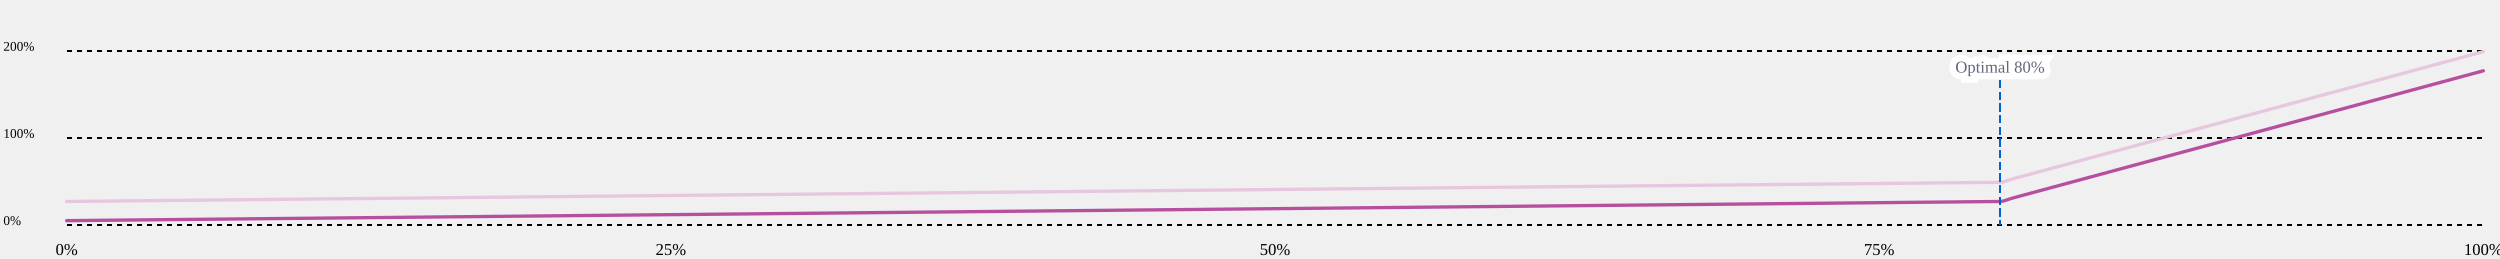
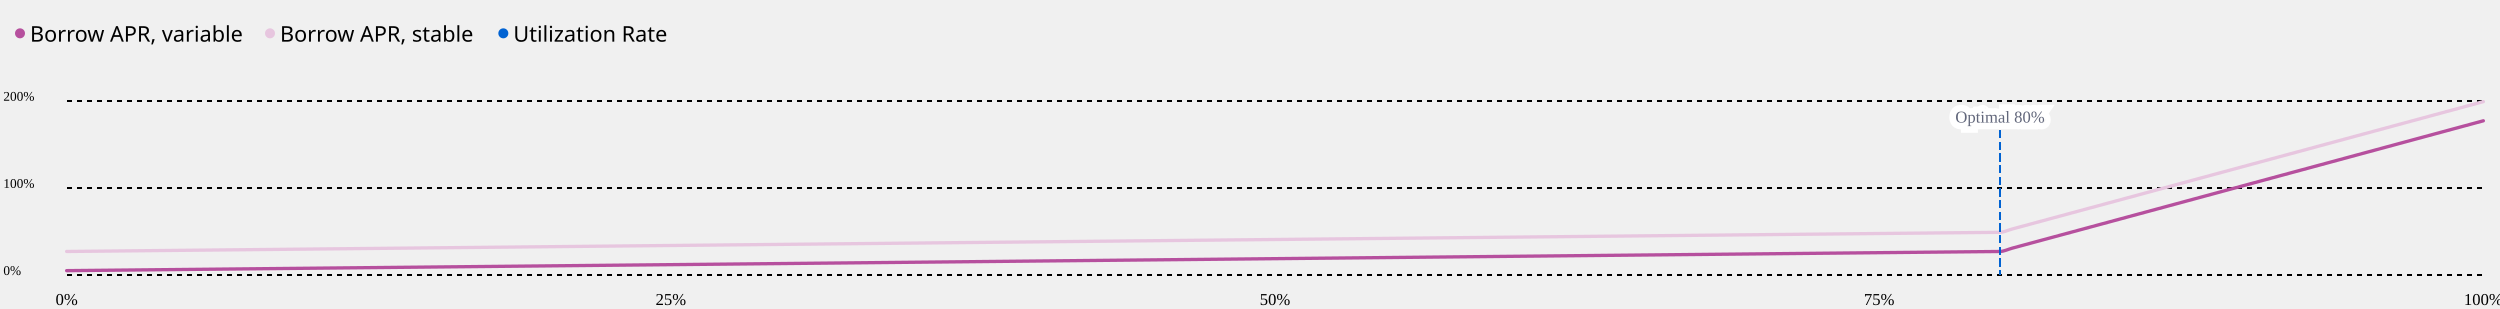
- <svg xmlns="http://www.w3.org/2000/svg" width="1500" height="155">
-   <g class="visx-group" transform="translate(40, 20)">
+ <svg xmlns="http://www.w3.org/2000/svg" style="background: white;" width="1500" height="185">
+   <g style="color: black; font-size: 13px; font-family: sans-serif; transform: translate(18px, 25px);">
+     <g>
+       <circle r="3" cx="-6" cy="-5" style="fill: #B6509E" />
+       <text>Borrow APR, variable</text>
+     </g>
+     <g style="transform: translateX(150px);">
+       <circle r="3" cx="-6" cy="-5" style="fill: rgb(231, 198, 223)" />
+       <text>Borrow APR, stable</text>
+     </g>
+     <g style="transform: translateX(290px);">
+       <circle r="3" cx="-6" cy="-5" style="fill: rgb(0, 98, 210)" />
+       <text>Utilization Rate</text>
+     </g>
+   </g>
+   <g class="visx-group" transform="translate(40, 50)">
    <g class="visx-group visx-rows" transform="translate(0, 0)">
      <line class="visx-line" x1="0" y1="115" x2="1450" y2="115" fill="transparent" shape-rendering="crispEdges" stroke="#000" stroke-width="1" stroke-dasharray="3,3" pointer-events="none" />
      <line class="visx-line" x1="0" y1="62.727" x2="1450" y2="62.727" fill="transparent" shape-rendering="crispEdges" stroke="#000" stroke-width="1" stroke-dasharray="3,3" pointer-events="none" />
      <line class="visx-line" x1="0" y1="10.455" x2="1450" y2="10.455" fill="transparent" shape-rendering="crispEdges" stroke="#000" stroke-width="1" stroke-dasharray="3,3" pointer-events="none" />
    </g>
    <path class="visx-linepath" d="M0,112.386C2.417,112.362,4.833,112.338,7.25,112.314C9.667,112.291,12.083,112.267,14.5,112.243C16.917,112.219,19.333,112.195,21.75,112.171C24.167,112.147,26.583,112.123,29,112.099C31.417,112.075,33.833,112.051,36.25,112.027C38.667,112.003,41.083,111.979,43.5,111.955C45.917,111.931,48.333,111.907,50.75,111.883C53.167,111.859,55.583,111.835,58,111.811C60.417,111.787,62.833,111.763,65.25,111.739C67.667,111.716,70.083,111.692,72.5,111.668C74.917,111.644,77.333,111.62,79.75,111.596C82.167,111.572,84.583,111.548,87,111.524C89.417,111.5,91.833,111.476,94.25,111.452C96.667,111.428,99.083,111.404,101.5,111.38C103.917,111.356,106.333,111.332,108.75,111.308C111.167,111.284,113.583,111.26,116,111.236C118.417,111.212,120.833,111.188,123.25,111.164C125.667,111.141,128.083,111.117,130.5,111.093C132.917,111.069,135.333,111.045,137.75,111.021C140.167,110.997,142.583,110.973,145,110.949C147.417,110.925,149.833,110.901,152.25,110.877C154.667,110.853,157.083,110.829,159.5,110.805C161.917,110.781,164.333,110.757,166.75,110.733C169.167,110.709,171.583,110.685,174,110.661C176.417,110.637,178.833,110.613,181.25,110.589C183.667,110.566,186.083,110.542,188.5,110.518C190.917,110.494,193.333,110.47,195.75,110.446C198.167,110.422,200.583,110.398,203,110.374C205.417,110.35,207.833,110.326,210.25,110.302C212.667,110.278,215.083,110.254,217.5,110.23C219.917,110.206,222.333,110.182,224.75,110.158C227.167,110.134,229.583,110.11,232,110.086C234.417,110.062,236.833,110.038,239.25,110.014C241.667,109.991,244.083,109.967,246.5,109.943C248.917,109.919,251.333,109.895,253.75,109.871C256.167,109.847,258.583,109.823,261,109.799C263.417,109.775,265.833,109.751,268.25,109.727C270.667,109.703,273.083,109.679,275.5,109.655C277.917,109.631,280.333,109.607,282.75,109.583C285.167,109.559,287.583,109.535,290,109.511C292.417,109.487,294.833,109.463,297.25,109.439C299.667,109.416,302.083,109.392,304.5,109.368C306.917,109.344,309.333,109.32,311.75,109.296C314.167,109.272,316.583,109.248,319,109.224C321.417,109.2,323.833,109.176,326.25,109.152C328.667,109.128,331.083,109.104,333.5,109.08C335.917,109.056,338.333,109.032,340.75,109.008C343.167,108.984,345.583,108.96,348,108.936C350.417,108.912,352.833,108.888,355.25,108.864C357.667,108.841,360.083,108.817,362.5,108.793C364.917,108.769,367.333,108.745,369.75,108.721C372.167,108.697,374.583,108.673,377,108.649C379.417,108.625,381.833,108.601,384.25,108.577C386.667,108.553,389.083,108.529,391.5,108.505C393.917,108.481,396.333,108.457,398.75,108.433C401.167,108.409,403.583,108.385,406,108.361C408.417,108.337,410.833,108.313,413.25,108.289C415.667,108.266,418.083,108.242,420.5,108.218C422.917,108.194,425.333,108.17,427.75,108.146C430.167,108.122,432.583,108.098,435,108.074C437.417,108.05,439.833,108.026,442.25,108.002C444.667,107.978,447.083,107.954,449.5,107.93C451.917,107.906,454.333,107.882,456.75,107.858C459.167,107.834,461.583,107.81,464,107.786C466.417,107.762,468.833,107.738,471.25,107.714C473.667,107.691,476.083,107.667,478.5,107.643C480.917,107.619,483.333,107.595,485.75,107.571C488.167,107.547,490.583,107.523,493,107.499C495.417,107.475,497.833,107.451,500.25,107.427C502.667,107.403,505.083,107.379,507.5,107.355C509.917,107.331,512.333,107.307,514.75,107.283C517.167,107.259,519.583,107.235,522,107.211C524.417,107.187,526.833,107.163,529.25,107.139C531.667,107.116,534.083,107.092,536.5,107.068C538.917,107.044,541.333,107.02,543.75,106.996C546.167,106.972,548.583,106.948,551,106.924C553.417,106.9,555.833,106.876,558.25,106.852C560.667,106.828,563.083,106.804,565.5,106.78C567.917,106.756,570.333,106.732,572.75,106.708C575.167,106.684,577.583,106.66,580,106.636C582.417,106.612,584.833,106.588,587.25,106.564C589.667,106.541,592.083,106.517,594.5,106.493C596.917,106.469,599.333,106.445,601.75,106.421C604.167,106.397,606.583,106.373,609,106.349C611.417,106.325,613.833,106.301,616.25,106.277C618.667,106.253,621.083,106.229,623.5,106.205C625.917,106.181,628.333,106.157,630.75,106.133C633.167,106.109,635.583,106.085,638,106.061C640.417,106.037,642.833,106.013,645.25,105.989C647.667,105.966,650.083,105.942,652.5,105.918C654.917,105.894,657.333,105.87,659.75,105.846C662.167,105.822,664.583,105.798,667,105.774C669.417,105.75,671.833,105.726,674.25,105.702C676.667,105.678,679.083,105.654,681.5,105.63C683.917,105.606,686.333,105.582,688.75,105.558C691.167,105.534,693.583,105.51,696,105.486C698.417,105.462,700.833,105.438,703.25,105.414C705.667,105.391,708.083,105.367,710.5,105.343C712.917,105.319,715.333,105.295,717.75,105.271C720.167,105.247,722.583,105.223,725,105.199C727.417,105.175,729.833,105.151,732.25,105.127C734.667,105.103,737.083,105.079,739.5,105.055C741.917,105.031,744.333,105.007,746.75,104.983C749.167,104.959,751.583,104.935,754,104.911C756.417,104.887,758.833,104.863,761.25,104.839C763.667,104.816,766.083,104.792,768.5,104.768C770.917,104.744,773.333,104.72,775.75,104.696C778.167,104.672,780.583,104.648,783,104.624C785.417,104.6,787.833,104.576,790.25,104.552C792.667,104.528,795.083,104.504,797.5,104.48C799.917,104.456,802.333,104.432,804.75,104.408C807.167,104.384,809.583,104.36,812,104.336C814.417,104.312,816.833,104.288,819.25,104.264C821.667,104.241,824.083,104.217,826.5,104.193C828.917,104.169,831.333,104.145,833.75,104.121C836.167,104.097,838.583,104.073,841,104.049C843.417,104.025,845.833,104.001,848.25,103.977C850.667,103.953,853.083,103.929,855.5,103.905C857.917,103.881,860.333,103.857,862.75,103.833C865.167,103.809,867.583,103.785,870,103.761C872.417,103.737,874.833,103.713,877.25,103.689C879.667,103.666,882.083,103.642,884.5,103.618C886.917,103.594,889.333,103.57,891.75,103.546C894.167,103.522,896.583,103.498,899,103.474C901.417,103.45,903.833,103.426,906.25,103.402C908.667,103.378,911.083,103.354,913.5,103.33C915.917,103.306,918.333,103.282,920.75,103.258C923.167,103.234,925.583,103.21,928,103.186C930.417,103.162,932.833,103.138,935.25,103.114C937.667,103.091,940.083,103.067,942.5,103.043C944.917,103.019,947.333,102.995,949.75,102.971C952.167,102.947,954.583,102.923,957,102.899C959.417,102.875,961.833,102.851,964.25,102.827C966.667,102.803,969.083,102.779,971.5,102.755C973.917,102.731,976.333,102.707,978.75,102.683C981.167,102.659,983.583,102.635,986,102.611C988.417,102.587,990.833,102.563,993.25,102.539C995.667,102.516,998.083,102.492,1000.5,102.468C1002.917,102.444,1005.333,102.42,1007.75,102.396C1010.167,102.372,1012.583,102.348,1015,102.324C1017.417,102.3,1019.833,102.276,1022.25,102.252C1024.667,102.228,1027.083,102.204,1029.5,102.18C1031.917,102.156,1034.333,102.132,1036.75,102.108C1039.167,102.084,1041.583,102.06,1044,102.036C1046.417,102.012,1048.833,101.988,1051.25,101.964C1053.667,101.941,1056.083,101.917,1058.5,101.893C1060.917,101.869,1063.333,101.845,1065.75,101.821C1068.167,101.797,1070.583,101.773,1073,101.749C1075.417,101.725,1077.833,101.701,1080.25,101.677C1082.667,101.653,1085.083,101.629,1087.5,101.605C1089.917,101.581,1092.333,101.557,1094.75,101.533C1097.167,101.509,1099.583,101.485,1102,101.461C1104.417,101.437,1106.833,101.413,1109.25,101.389C1111.667,101.366,1114.083,101.342,1116.5,101.318C1118.917,101.294,1121.333,101.27,1123.75,101.246C1126.167,101.222,1128.583,101.198,1131,101.174C1133.417,101.15,1135.833,101.126,1138.25,101.102C1140.667,101.078,1143.083,101.054,1145.5,101.03C1147.917,101.006,1150.333,100.982,1152.75,100.958C1155.167,100.934,1157.583,100.934,1160,100.886C1162.417,100.838,1164.833,99.58,1167.25,98.926C1169.667,98.273,1172.083,97.619,1174.5,96.966C1176.917,96.312,1179.333,95.659,1181.75,95.006C1184.167,94.352,1186.583,93.699,1189,93.045C1191.417,92.392,1193.833,91.739,1196.25,91.085C1198.667,90.432,1201.083,89.778,1203.5,89.125C1205.917,88.472,1208.333,87.818,1210.75,87.165C1213.167,86.511,1215.583,85.858,1218,85.205C1220.417,84.551,1222.833,83.898,1225.25,83.244C1227.667,82.591,1230.083,81.938,1232.5,81.284C1234.917,80.631,1237.333,79.977,1239.75,79.324C1242.167,78.67,1244.583,78.017,1247,77.364C1249.417,76.71,1251.833,76.057,1254.25,75.403C1256.667,74.75,1259.083,74.097,1261.5,73.443C1263.917,72.79,1266.333,72.136,1268.75,71.483C1271.167,70.83,1273.583,70.176,1276,69.523C1278.417,68.869,1280.833,68.216,1283.25,67.562C1285.667,66.909,1288.083,66.256,1290.5,65.602C1292.917,64.949,1295.333,64.295,1297.75,63.642C1300.167,62.989,1302.583,62.335,1305,61.682C1307.417,61.028,1309.833,60.375,1312.25,59.722C1314.667,59.068,1317.083,58.415,1319.5,57.761C1321.917,57.108,1324.333,56.455,1326.75,55.801C1329.167,55.148,1331.583,54.494,1334,53.841C1336.417,53.187,1338.833,52.534,1341.25,51.881C1343.667,51.227,1346.083,50.574,1348.5,49.92C1350.917,49.267,1353.333,48.614,1355.75,47.96C1358.167,47.307,1360.583,46.653,1363,46C1365.417,45.347,1367.833,44.693,1370.25,44.04C1372.667,43.386,1375.083,42.733,1377.5,42.08C1379.917,41.426,1382.333,40.773,1384.75,40.119C1387.167,39.466,1389.583,38.812,1392,38.159C1394.417,37.506,1396.833,36.852,1399.25,36.199C1401.667,35.545,1404.083,34.892,1406.5,34.239C1408.917,33.585,1411.333,32.932,1413.75,32.278C1416.167,31.625,1418.583,30.972,1421,30.318C1423.417,29.665,1425.833,29.011,1428.25,28.358C1430.667,27.705,1433.083,27.051,1435.5,26.398C1437.917,25.744,1440.333,25.091,1442.75,24.438C1445.167,23.784,1447.583,23.131,1450,22.477" fill="transparent" stroke-linecap="round" stroke="#B6509E" stroke-width="2" />
    <path class="visx-linepath" d="M0,100.886C2.417,100.862,4.833,100.838,7.25,100.814C9.667,100.791,12.083,100.767,14.5,100.743C16.917,100.719,19.333,100.695,21.75,100.671C24.167,100.647,26.583,100.623,29,100.599C31.417,100.575,33.833,100.551,36.25,100.527C38.667,100.503,41.083,100.479,43.5,100.455C45.917,100.431,48.333,100.407,50.75,100.383C53.167,100.359,55.583,100.335,58,100.311C60.417,100.287,62.833,100.263,65.25,100.239C67.667,100.216,70.083,100.192,72.5,100.168C74.917,100.144,77.333,100.12,79.75,100.096C82.167,100.072,84.583,100.048,87,100.024C89.417,100,91.833,99.976,94.25,99.952C96.667,99.928,99.083,99.904,101.5,99.88C103.917,99.856,106.333,99.832,108.75,99.808C111.167,99.784,113.583,99.76,116,99.736C118.417,99.712,120.833,99.688,123.25,99.664C125.667,99.641,128.083,99.617,130.5,99.593C132.917,99.569,135.333,99.545,137.75,99.521C140.167,99.497,142.583,99.473,145,99.449C147.417,99.425,149.833,99.401,152.25,99.377C154.667,99.353,157.083,99.329,159.5,99.305C161.917,99.281,164.333,99.257,166.75,99.233C169.167,99.209,171.583,99.185,174,99.161C176.417,99.137,178.833,99.113,181.25,99.089C183.667,99.066,186.083,99.042,188.5,99.018C190.917,98.994,193.333,98.97,195.75,98.946C198.167,98.922,200.583,98.898,203,98.874C205.417,98.85,207.833,98.826,210.25,98.802C212.667,98.778,215.083,98.754,217.5,98.73C219.917,98.706,222.333,98.682,224.75,98.658C227.167,98.634,229.583,98.61,232,98.586C234.417,98.562,236.833,98.538,239.25,98.514C241.667,98.491,244.083,98.467,246.5,98.443C248.917,98.419,251.333,98.395,253.75,98.371C256.167,98.347,258.583,98.323,261,98.299C263.417,98.275,265.833,98.251,268.25,98.227C270.667,98.203,273.083,98.179,275.5,98.155C277.917,98.131,280.333,98.107,282.75,98.083C285.167,98.059,287.583,98.035,290,98.011C292.417,97.987,294.833,97.963,297.25,97.939C299.667,97.916,302.083,97.892,304.5,97.868C306.917,97.844,309.333,97.82,311.75,97.796C314.167,97.772,316.583,97.748,319,97.724C321.417,97.7,323.833,97.676,326.25,97.652C328.667,97.628,331.083,97.604,333.5,97.58C335.917,97.556,338.333,97.532,340.75,97.508C343.167,97.484,345.583,97.46,348,97.436C350.417,97.412,352.833,97.388,355.25,97.364C357.667,97.341,360.083,97.317,362.5,97.293C364.917,97.269,367.333,97.245,369.75,97.221C372.167,97.197,374.583,97.173,377,97.149C379.417,97.125,381.833,97.101,384.25,97.077C386.667,97.053,389.083,97.029,391.5,97.005C393.917,96.981,396.333,96.957,398.75,96.933C401.167,96.909,403.583,96.885,406,96.861C408.417,96.837,410.833,96.813,413.25,96.789C415.667,96.766,418.083,96.742,420.5,96.718C422.917,96.694,425.333,96.67,427.75,96.646C430.167,96.622,432.583,96.598,435,96.574C437.417,96.55,439.833,96.526,442.25,96.502C444.667,96.478,447.083,96.454,449.5,96.43C451.917,96.406,454.333,96.382,456.75,96.358C459.167,96.334,461.583,96.31,464,96.286C466.417,96.262,468.833,96.238,471.25,96.214C473.667,96.191,476.083,96.167,478.5,96.143C480.917,96.119,483.333,96.095,485.75,96.071C488.167,96.047,490.583,96.023,493,95.999C495.417,95.975,497.833,95.951,500.25,95.927C502.667,95.903,505.083,95.879,507.5,95.855C509.917,95.831,512.333,95.807,514.75,95.783C517.167,95.759,519.583,95.735,522,95.711C524.417,95.687,526.833,95.663,529.25,95.639C531.667,95.616,534.083,95.592,536.5,95.568C538.917,95.544,541.333,95.52,543.75,95.496C546.167,95.472,548.583,95.448,551,95.424C553.417,95.4,555.833,95.376,558.25,95.352C560.667,95.328,563.083,95.304,565.5,95.28C567.917,95.256,570.333,95.232,572.75,95.208C575.167,95.184,577.583,95.16,580,95.136C582.417,95.112,584.833,95.088,587.25,95.064C589.667,95.041,592.083,95.017,594.5,94.993C596.917,94.969,599.333,94.945,601.75,94.921C604.167,94.897,606.583,94.873,609,94.849C611.417,94.825,613.833,94.801,616.25,94.777C618.667,94.753,621.083,94.729,623.5,94.705C625.917,94.681,628.333,94.657,630.75,94.633C633.167,94.609,635.583,94.585,638,94.561C640.417,94.537,642.833,94.513,645.25,94.489C647.667,94.466,650.083,94.442,652.5,94.418C654.917,94.394,657.333,94.37,659.75,94.346C662.167,94.322,664.583,94.298,667,94.274C669.417,94.25,671.833,94.226,674.25,94.202C676.667,94.178,679.083,94.154,681.5,94.13C683.917,94.106,686.333,94.082,688.75,94.058C691.167,94.034,693.583,94.01,696,93.986C698.417,93.962,700.833,93.938,703.25,93.914C705.667,93.891,708.083,93.867,710.5,93.843C712.917,93.819,715.333,93.795,717.75,93.771C720.167,93.747,722.583,93.723,725,93.699C727.417,93.675,729.833,93.651,732.25,93.627C734.667,93.603,737.083,93.579,739.5,93.555C741.917,93.531,744.333,93.507,746.75,93.483C749.167,93.459,751.583,93.435,754,93.411C756.417,93.387,758.833,93.363,761.25,93.339C763.667,93.316,766.083,93.292,768.5,93.268C770.917,93.244,773.333,93.22,775.75,93.196C778.167,93.172,780.583,93.148,783,93.124C785.417,93.1,787.833,93.076,790.25,93.052C792.667,93.028,795.083,93.004,797.5,92.98C799.917,92.956,802.333,92.932,804.75,92.908C807.167,92.884,809.583,92.86,812,92.836C814.417,92.812,816.833,92.788,819.25,92.764C821.667,92.741,824.083,92.717,826.5,92.693C828.917,92.669,831.333,92.645,833.75,92.621C836.167,92.597,838.583,92.573,841,92.549C843.417,92.525,845.833,92.501,848.25,92.477C850.667,92.453,853.083,92.429,855.5,92.405C857.917,92.381,860.333,92.357,862.75,92.333C865.167,92.309,867.583,92.285,870,92.261C872.417,92.237,874.833,92.213,877.25,92.189C879.667,92.166,882.083,92.142,884.5,92.118C886.917,92.094,889.333,92.07,891.75,92.046C894.167,92.022,896.583,91.998,899,91.974C901.417,91.95,903.833,91.926,906.25,91.902C908.667,91.878,911.083,91.854,913.5,91.83C915.917,91.806,918.333,91.782,920.75,91.758C923.167,91.734,925.583,91.71,928,91.686C930.417,91.662,932.833,91.638,935.25,91.614C937.667,91.591,940.083,91.567,942.5,91.543C944.917,91.519,947.333,91.495,949.75,91.471C952.167,91.447,954.583,91.423,957,91.399C959.417,91.375,961.833,91.351,964.25,91.327C966.667,91.303,969.083,91.279,971.5,91.255C973.917,91.231,976.333,91.207,978.75,91.183C981.167,91.159,983.583,91.135,986,91.111C988.417,91.087,990.833,91.063,993.25,91.039C995.667,91.016,998.083,90.992,1000.5,90.968C1002.917,90.944,1005.333,90.92,1007.75,90.896C1010.167,90.872,1012.583,90.848,1015,90.824C1017.417,90.8,1019.833,90.776,1022.25,90.752C1024.667,90.728,1027.083,90.704,1029.5,90.68C1031.917,90.656,1034.333,90.632,1036.75,90.608C1039.167,90.584,1041.583,90.56,1044,90.536C1046.417,90.512,1048.833,90.488,1051.25,90.464C1053.667,90.441,1056.083,90.417,1058.5,90.393C1060.917,90.369,1063.333,90.345,1065.75,90.321C1068.167,90.297,1070.583,90.273,1073,90.249C1075.417,90.225,1077.833,90.201,1080.25,90.177C1082.667,90.153,1085.083,90.129,1087.5,90.105C1089.917,90.081,1092.333,90.057,1094.75,90.033C1097.167,90.009,1099.583,89.985,1102,89.961C1104.417,89.937,1106.833,89.913,1109.25,89.889C1111.667,89.866,1114.083,89.842,1116.5,89.818C1118.917,89.794,1121.333,89.77,1123.75,89.746C1126.167,89.722,1128.583,89.698,1131,89.674C1133.417,89.65,1135.833,89.626,1138.25,89.602C1140.667,89.578,1143.083,89.554,1145.5,89.53C1147.917,89.506,1150.333,89.482,1152.75,89.458C1155.167,89.434,1157.583,89.434,1160,89.386C1162.417,89.338,1164.833,88.08,1167.25,87.426C1169.667,86.773,1172.083,86.119,1174.5,85.466C1176.917,84.812,1179.333,84.159,1181.75,83.506C1184.167,82.852,1186.583,82.199,1189,81.545C1191.417,80.892,1193.833,80.239,1196.25,79.585C1198.667,78.932,1201.083,78.278,1203.5,77.625C1205.917,76.972,1208.333,76.318,1210.75,75.665C1213.167,75.011,1215.583,74.358,1218,73.705C1220.417,73.051,1222.833,72.398,1225.25,71.744C1227.667,71.091,1230.083,70.438,1232.5,69.784C1234.917,69.131,1237.333,68.477,1239.75,67.824C1242.167,67.17,1244.583,66.517,1247,65.864C1249.417,65.21,1251.833,64.557,1254.25,63.903C1256.667,63.25,1259.083,62.597,1261.5,61.943C1263.917,61.29,1266.333,60.636,1268.75,59.983C1271.167,59.33,1273.583,58.676,1276,58.023C1278.417,57.369,1280.833,56.716,1283.25,56.063C1285.667,55.409,1288.083,54.756,1290.5,54.102C1292.917,53.449,1295.333,52.795,1297.75,52.142C1300.167,51.489,1302.583,50.835,1305,50.182C1307.417,49.528,1309.833,48.875,1312.25,48.222C1314.667,47.568,1317.083,46.915,1319.5,46.261C1321.917,45.608,1324.333,44.955,1326.75,44.301C1329.167,43.648,1331.583,42.994,1334,42.341C1336.417,41.688,1338.833,41.034,1341.25,40.381C1343.667,39.727,1346.083,39.074,1348.5,38.42C1350.917,37.767,1353.333,37.114,1355.75,36.46C1358.167,35.807,1360.583,35.153,1363,34.5C1365.417,33.847,1367.833,33.193,1370.25,32.54C1372.667,31.886,1375.083,31.233,1377.5,30.58C1379.917,29.926,1382.333,29.273,1384.75,28.619C1387.167,27.966,1389.583,27.313,1392,26.659C1394.417,26.006,1396.833,25.352,1399.25,24.699C1401.667,24.045,1404.083,23.392,1406.5,22.739C1408.917,22.085,1411.333,21.432,1413.75,20.778C1416.167,20.125,1418.583,19.472,1421,18.818C1423.417,18.165,1425.833,17.511,1428.25,16.858C1430.667,16.205,1433.083,15.551,1435.5,14.898C1437.917,14.244,1440.333,13.591,1442.75,12.938C1445.167,12.284,1447.583,11.631,1450,10.977" fill="transparent" stroke-linecap="round" stroke="#E7C6DF" stroke-width="2" />
    <g class="visx-group visx-axis visx-axis-bottom" transform="translate(0, 115)">
      <g class="visx-group visx-axis-tick" transform="translate(0, 0)">
        <line class="visx-line" x1="0" y1="0" x2="0" y2="8" fill="transparent" shape-rendering="crispEdges" stroke="#000" stroke-width="0" stroke-linecap="square" />
        <svg x="0" y="0" font-size="10" style="overflow:visible">
          <text transform="" x="0" y="18" fill="#000" font-size="10" text-anchor="middle">
            <tspan x="0" dy="0em">0%</tspan>
          </text>
        </svg>
      </g>
      <g class="visx-group visx-axis-tick" transform="translate(0, 0)">
        <line class="visx-line" x1="362.5" y1="0" x2="362.5" y2="8" fill="transparent" shape-rendering="crispEdges" stroke="#000" stroke-width="0" stroke-linecap="square" />
        <svg x="0" y="0" font-size="10" style="overflow:visible">
          <text transform="" x="362.5" y="18" fill="#000" font-size="10" text-anchor="middle">
            <tspan x="362.5" dy="0em">25%</tspan>
          </text>
        </svg>
      </g>
      <g class="visx-group visx-axis-tick" transform="translate(0, 0)">
        <line class="visx-line" x1="725" y1="0" x2="725" y2="8" fill="transparent" shape-rendering="crispEdges" stroke="#000" stroke-width="0" stroke-linecap="square" />
        <svg x="0" y="0" font-size="10" style="overflow:visible">
          <text transform="" x="725" y="18" fill="#000" font-size="10" text-anchor="middle">
            <tspan x="725" dy="0em">50%</tspan>
          </text>
        </svg>
      </g>
      <g class="visx-group visx-axis-tick" transform="translate(0, 0)">
        <line class="visx-line" x1="1087.5" y1="0" x2="1087.5" y2="8" fill="transparent" shape-rendering="crispEdges" stroke="#000" stroke-width="0" stroke-linecap="square" />
        <svg x="0" y="0" font-size="10" style="overflow:visible">
          <text transform="" x="1087.5" y="18" fill="#000" font-size="10" text-anchor="middle">
            <tspan x="1087.5" dy="0em">75%</tspan>
          </text>
        </svg>
      </g>
      <g class="visx-group visx-axis-tick" transform="translate(0, 0)">
        <line class="visx-line" x1="1450" y1="0" x2="1450" y2="8" fill="transparent" shape-rendering="crispEdges" stroke="#000" stroke-width="0" stroke-linecap="square" />
        <svg x="0" y="0" font-size="10" style="overflow:visible">
          <text transform="" x="1450" y="18" fill="#000" font-size="10" text-anchor="middle">
            <tspan x="1450" dy="0em">100%</tspan>
          </text>
        </svg>
      </g>
      <line class="visx-line visx-axis-line" x1="0.5" y1="0" x2="1450.5" y2="0" fill="transparent" shape-rendering="crispEdges" stroke="#222" stroke-width="0" />
    </g>
    <g class="visx-group visx-axis visx-axis-left" transform="translate(0, 0)">
      <g class="visx-group visx-axis-tick" transform="translate(0, 0)">
        <line class="visx-line" x1="0" y1="115" x2="-8" y2="115" fill="transparent" shape-rendering="crispEdges" stroke="#222" stroke-width="0" stroke-linecap="square" />
        <svg x="-30" y="0" font-size="8" style="overflow:visible">
          <text transform="" x="-8" y="115" fill="#000" font-size="8" text-anchor="start">
            <tspan x="-8" dy="0em">0%</tspan>
          </text>
        </svg>
      </g>
      <g class="visx-group visx-axis-tick" transform="translate(0, 0)">
        <line class="visx-line" x1="0" y1="62.727" x2="-8" y2="62.727" fill="transparent" shape-rendering="crispEdges" stroke="#222" stroke-width="0" stroke-linecap="square" />
        <svg x="-30" y="0" font-size="8" style="overflow:visible">
          <text transform="" x="-8" y="62.727" fill="#000" font-size="8" text-anchor="start">
            <tspan x="-8" dy="0em">100%</tspan>
          </text>
        </svg>
      </g>
      <g class="visx-group visx-axis-tick" transform="translate(0, 0)">
        <line class="visx-line" x1="0" y1="10.455" x2="-8" y2="10.455" fill="transparent" shape-rendering="crispEdges" stroke="#222" stroke-width="0" stroke-linecap="square" />
        <svg x="-30" y="0" font-size="8" style="overflow:visible">
          <text transform="" x="-8" y="10.455" fill="#000" font-size="8" text-anchor="start">
            <tspan x="-8" dy="0em">200%</tspan>
          </text>
        </svg>
      </g>
      <line class="visx-line visx-axis-line" x1="0" y1="115.5" x2="0" y2="0.5" fill="transparent" shape-rendering="crispEdges" stroke="#222" stroke-width="0" />
    </g>
    <rect class="visx-bar" width="1450" height="115" fill="transparent" />
    <line class="visx-line" x1="1160" y1="28" x2="1160" y2="115" fill="transparent" shape-rendering="crispEdges" stroke="#0062D2" stroke-width="1" pointer-events="none" stroke-dasharray="5,2" />
    <svg x="0" y="0" font-size="10px" style="overflow:visible">
      <text transform="" x="1160" y="20" font-size="10px" fill="#fff" stroke="#fff" stroke-width="0.8em" text-anchor="middle">
        <tspan x="1160" dy="0.355em">Optimal 80%</tspan>
      </text>
    </svg>
    <svg x="0" y="0" font-size="10px" style="overflow:visible">
      <text transform="" x="1160" y="20" font-size="10px" fill="#62677B" text-anchor="middle">
        <tspan x="1160" dy="0.355em">Optimal 80%</tspan>
      </text>
    </svg>
  </g>
</svg>
